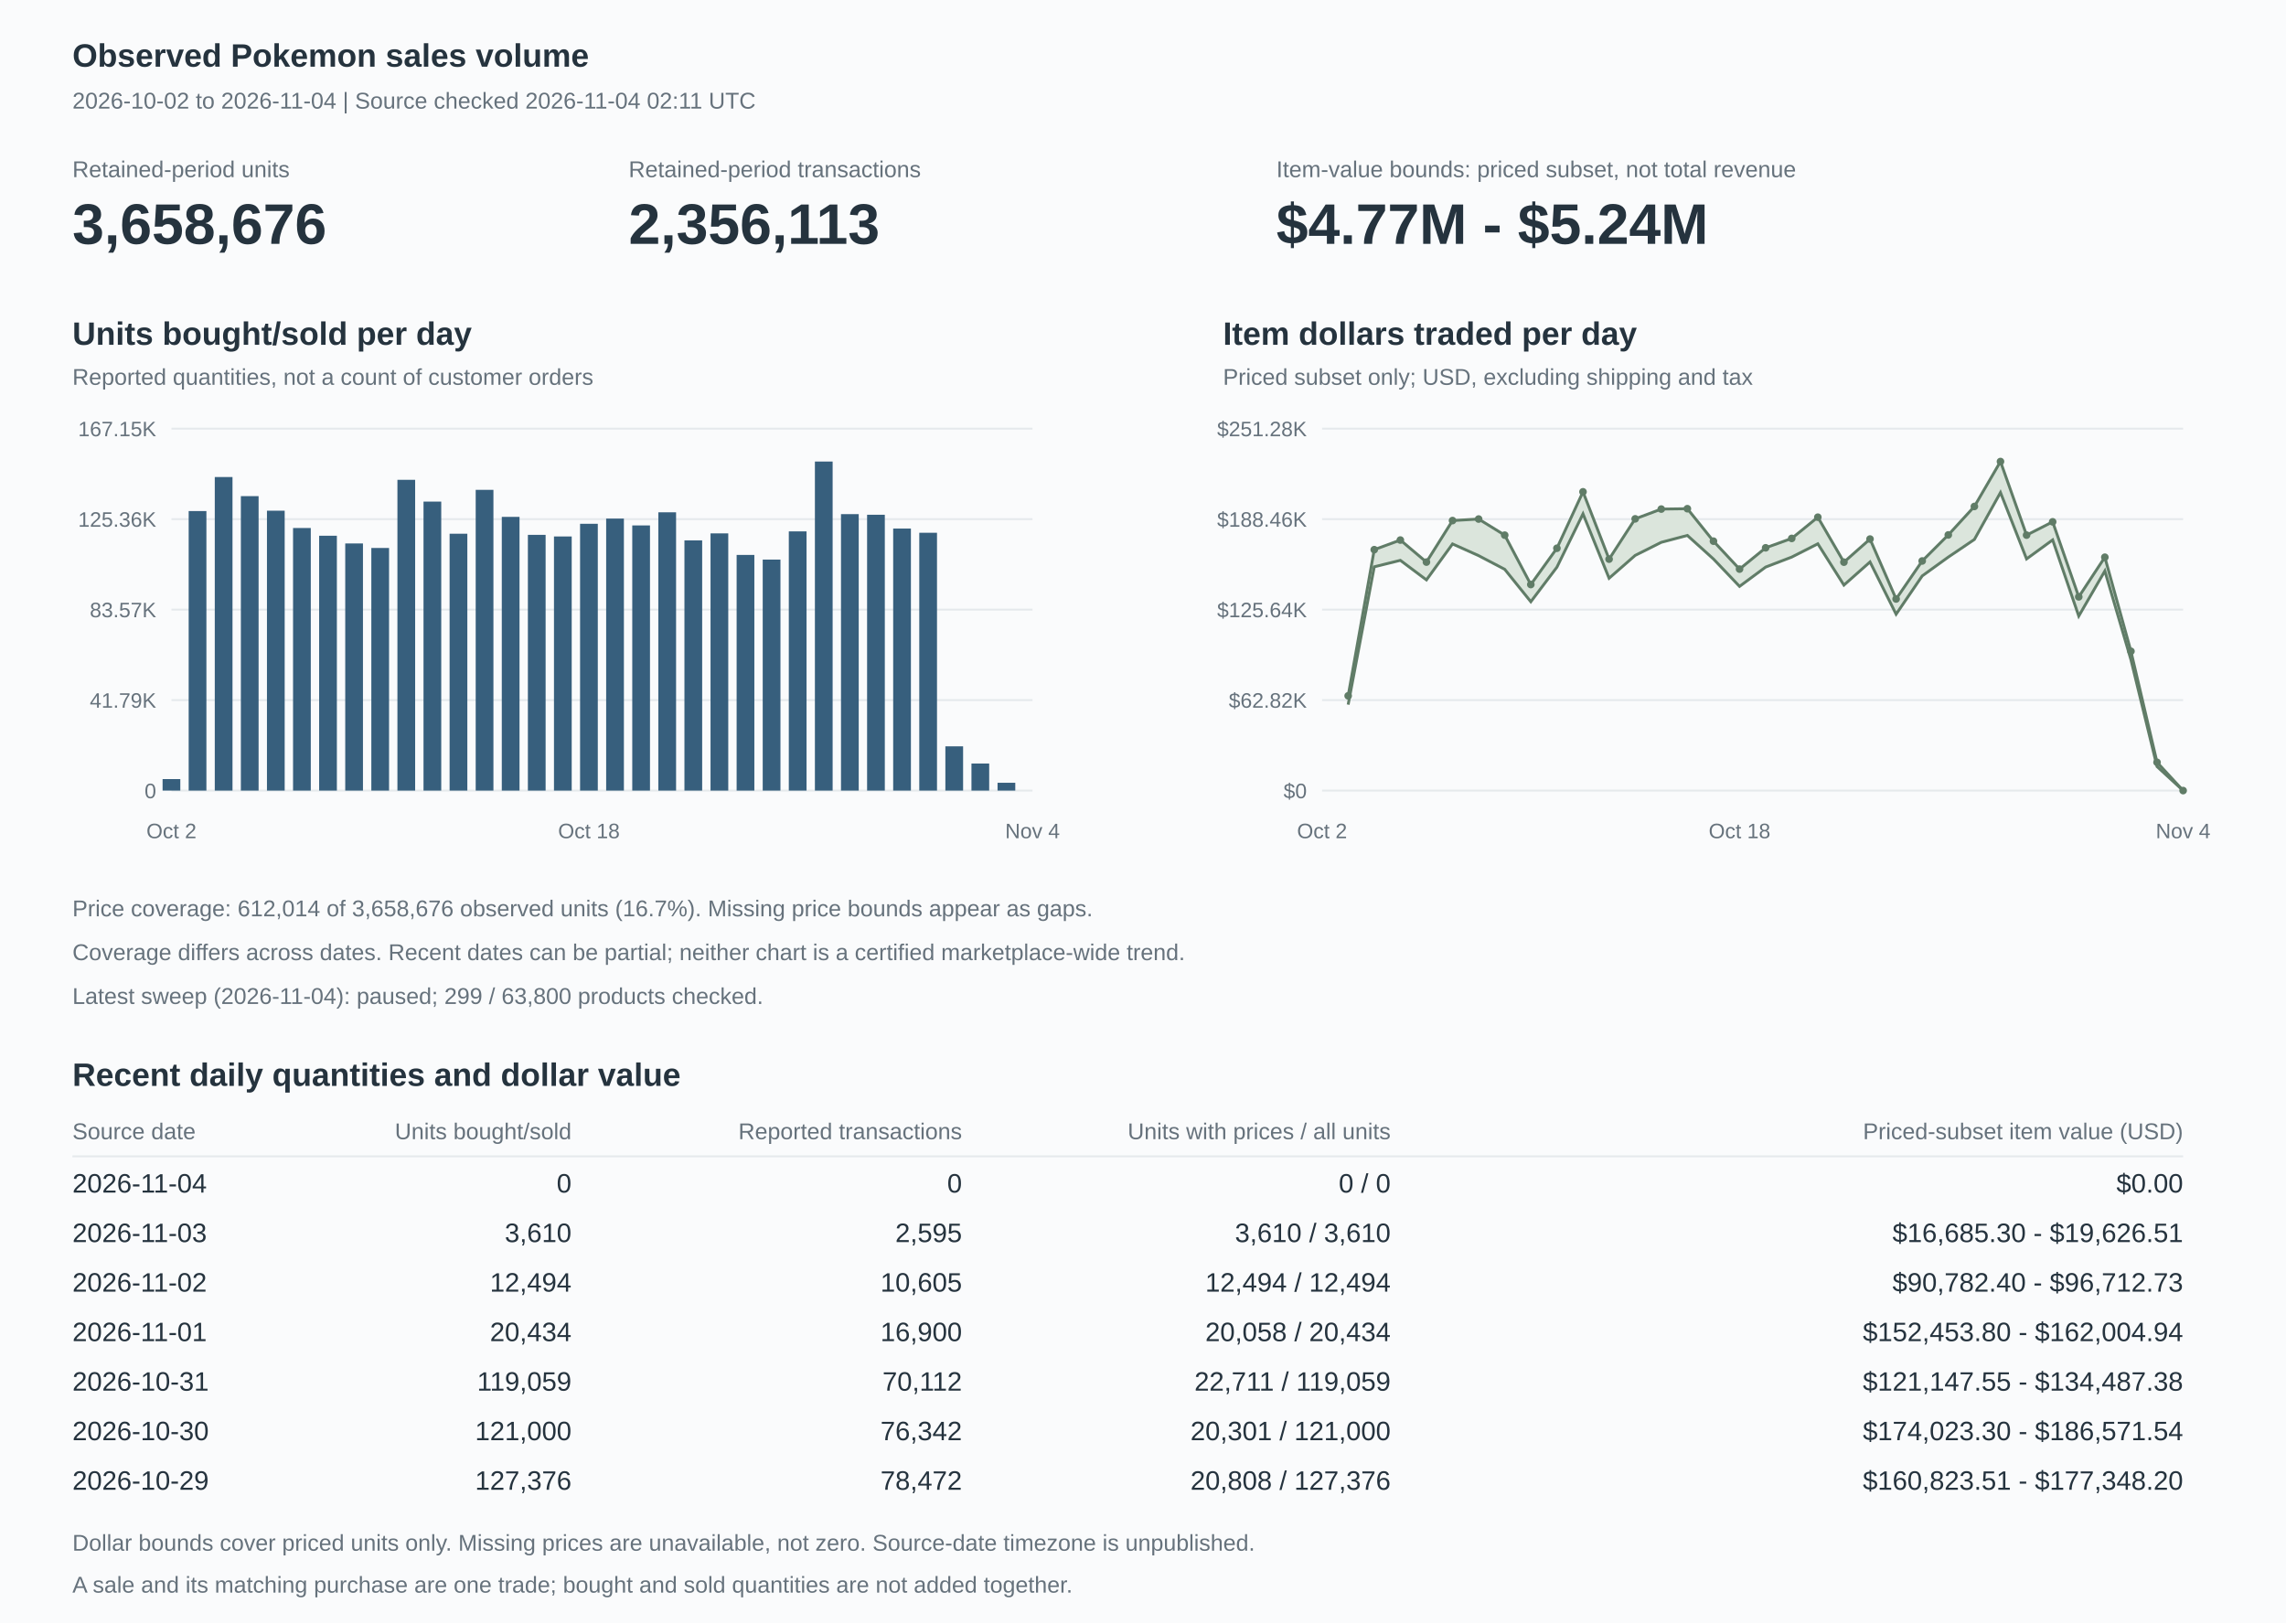
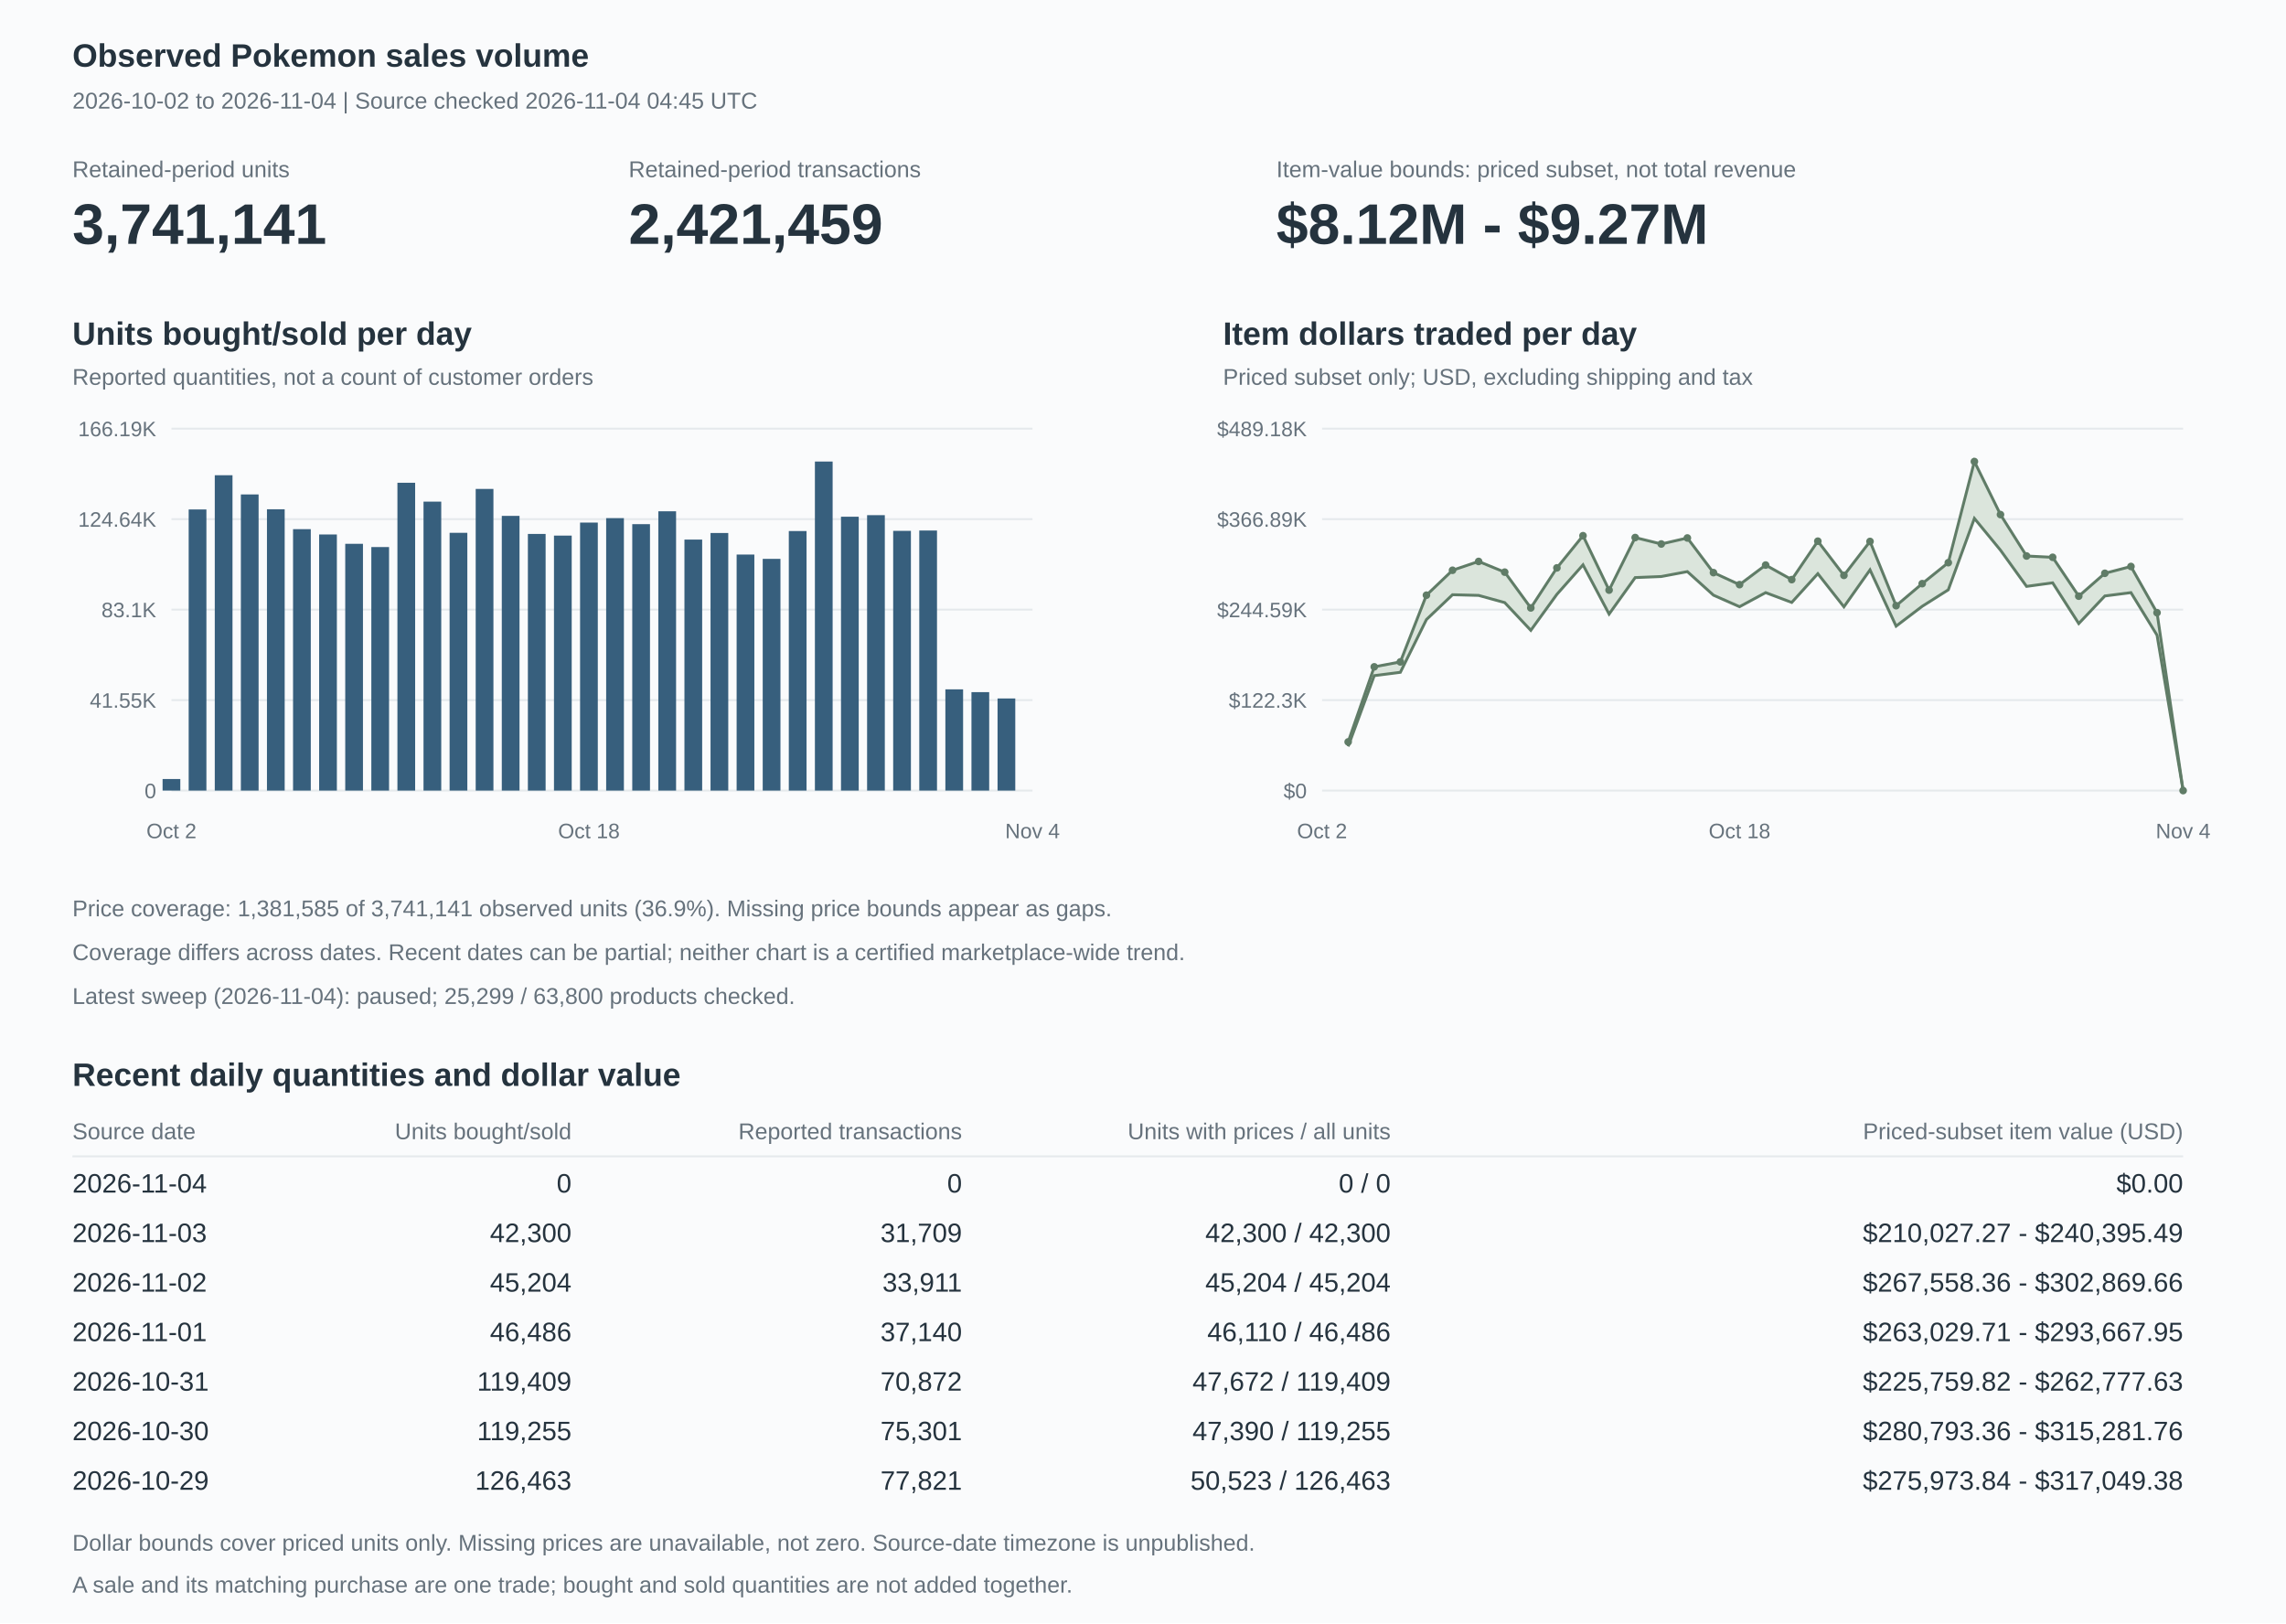
<svg xmlns="http://www.w3.org/2000/svg" width="1200" height="852" viewBox="0 0 1200 852" role="img" aria-labelledby="title description">
  <style>text{font-family:Arial,Helvetica,sans-serif;fill:#25333e;font-size:14px}.heading{font-size:17px;font-weight:600}.muted{fill:#66727c;font-size:12px}.axis{fill:#66727c;font-size:11px}.value{font-size:30px;font-weight:600}.grid{stroke:#e5e9ec;stroke-width:1}</style>
  <rect width="1200" height="852" fill="#fafbfc" />
  <text x="38" y="35" class="heading">Observed Pokemon sales volume</text>
-   <text x="38" y="57" class="muted">2026-10-02 to 2026-11-04 | Source checked 2026-11-04 02:11 UTC</text>
+   <text x="38" y="57" class="muted">2026-10-02 to 2026-11-04 | Source checked 2026-11-04 04:45 UTC</text>
  <text x="38" y="93" class="muted">Retained-period units</text>
-   <text x="38" y="128" class="value">3,658,676</text>
+   <text x="38" y="128" class="value">3,741,141</text>
  <text x="330" y="93" class="muted">Retained-period transactions</text>
-   <text x="330" y="128" class="value">2,356,113</text>
+   <text x="330" y="128" class="value">2,421,459</text>
  <text x="670" y="93" class="muted">Item-value bounds: priced subset, not total revenue</text>
-   <text x="670" y="128" class="value">$4.77M - $5.24M</text>
+   <text x="670" y="128" class="value">$8.12M - $9.27M</text>
  <text x="38" y="181" class="heading">Units bought/sold per day</text>
  <text x="38" y="202" class="muted">Reported quantities, not a count of customer orders</text>
  <path d="M90,415h452" class="grid" />
  <text x="82" y="419" text-anchor="end" class="axis">0</text>
  <path d="M90,367.5h452" class="grid" />
-   <text x="82" y="371.5" text-anchor="end" class="axis">41.79K</text>
+   <text x="82" y="371.5" text-anchor="end" class="axis">41.55K</text>
  <path d="M90,320h452" class="grid" />
-   <text x="82" y="324" text-anchor="end" class="axis">83.57K</text>
+   <text x="82" y="324" text-anchor="end" class="axis">83.1K</text>
  <path d="M90,272.5h452" class="grid" />
-   <text x="82" y="276.5" text-anchor="end" class="axis">125.36K</text>
+   <text x="82" y="276.5" text-anchor="end" class="axis">124.64K</text>
  <path d="M90,225h452" class="grid" />
-   <text x="82" y="229" text-anchor="end" class="axis">167.15K</text>
-   <rect x="85.347" y="408.962" width="9.306" height="6.038" fill="#375f7d" />
-   <rect x="99.044" y="268.268" width="9.306" height="146.732" fill="#375f7d" />
-   <rect x="112.741" y="250.409" width="9.306" height="164.591" fill="#375f7d" />
-   <rect x="126.438" y="260.433" width="9.306" height="154.567" fill="#375f7d" />
-   <rect x="140.135" y="268.077" width="9.306" height="146.923" fill="#375f7d" />
-   <rect x="153.832" y="277.168" width="9.306" height="137.832" fill="#375f7d" />
-   <rect x="167.529" y="281.224" width="9.306" height="133.776" fill="#375f7d" />
-   <rect x="181.226" y="285.275" width="9.306" height="129.725" fill="#375f7d" />
-   <rect x="194.923" y="287.646" width="9.306" height="127.354" fill="#375f7d" />
-   <rect x="208.62" y="251.871" width="9.306" height="163.129" fill="#375f7d" />
-   <rect x="222.317" y="263.302" width="9.306" height="151.698" fill="#375f7d" />
-   <rect x="236.014" y="280.169" width="9.306" height="134.831" fill="#375f7d" />
-   <rect x="249.711" y="257.133" width="9.306" height="157.867" fill="#375f7d" />
-   <rect x="263.408" y="271.323" width="9.306" height="143.677" fill="#375f7d" />
-   <rect x="277.105" y="280.758" width="9.306" height="134.242" fill="#375f7d" />
-   <rect x="290.802" y="281.607" width="9.306" height="133.393" fill="#375f7d" />
-   <rect x="304.499" y="274.95" width="9.306" height="140.05" fill="#375f7d" />
-   <rect x="318.196" y="272.219" width="9.306" height="142.781" fill="#375f7d" />
-   <rect x="331.893" y="275.814" width="9.306" height="139.186" fill="#375f7d" />
-   <rect x="345.589" y="268.922" width="9.306" height="146.078" fill="#375f7d" />
-   <rect x="359.286" y="283.664" width="9.306" height="131.336" fill="#375f7d" />
-   <rect x="372.983" y="279.986" width="9.306" height="135.014" fill="#375f7d" />
-   <rect x="386.68" y="291.294" width="9.306" height="123.706" fill="#375f7d" />
-   <rect x="400.377" y="293.741" width="9.306" height="121.259" fill="#375f7d" />
-   <rect x="414.074" y="278.934" width="9.306" height="136.066" fill="#375f7d" />
+   <text x="82" y="229" text-anchor="end" class="axis">166.19K</text>
+   <rect x="85.347" y="408.927" width="9.306" height="6.073" fill="#375f7d" />
+   <rect x="99.044" y="267.425" width="9.306" height="147.575" fill="#375f7d" />
+   <rect x="112.741" y="249.464" width="9.306" height="165.536" fill="#375f7d" />
+   <rect x="126.438" y="259.545" width="9.306" height="155.455" fill="#375f7d" />
+   <rect x="140.135" y="267.329" width="9.306" height="147.671" fill="#375f7d" />
+   <rect x="153.832" y="277.771" width="9.306" height="137.229" fill="#375f7d" />
+   <rect x="167.529" y="280.558" width="9.306" height="134.442" fill="#375f7d" />
+   <rect x="181.226" y="285.46" width="9.306" height="129.54" fill="#375f7d" />
+   <rect x="194.923" y="287.165" width="9.306" height="127.835" fill="#375f7d" />
+   <rect x="208.62" y="253.413" width="9.306" height="161.587" fill="#375f7d" />
+   <rect x="222.317" y="263.32" width="9.306" height="151.68" fill="#375f7d" />
+   <rect x="236.014" y="279.687" width="9.306" height="135.313" fill="#375f7d" />
+   <rect x="249.711" y="256.653" width="9.306" height="158.347" fill="#375f7d" />
+   <rect x="263.408" y="270.803" width="9.306" height="144.197" fill="#375f7d" />
+   <rect x="277.105" y="280.278" width="9.306" height="134.722" fill="#375f7d" />
+   <rect x="290.802" y="281.151" width="9.306" height="133.849" fill="#375f7d" />
+   <rect x="304.499" y="274.314" width="9.306" height="140.686" fill="#375f7d" />
+   <rect x="318.196" y="271.988" width="9.306" height="143.012" fill="#375f7d" />
+   <rect x="331.893" y="275.141" width="9.306" height="139.859" fill="#375f7d" />
+   <rect x="345.589" y="268.39" width="9.306" height="146.61" fill="#375f7d" />
+   <rect x="359.286" y="283.239" width="9.306" height="131.761" fill="#375f7d" />
+   <rect x="372.983" y="279.785" width="9.306" height="135.215" fill="#375f7d" />
+   <rect x="386.68" y="291.098" width="9.306" height="123.902" fill="#375f7d" />
+   <rect x="400.377" y="293.369" width="9.306" height="121.631" fill="#375f7d" />
+   <rect x="414.074" y="278.761" width="9.306" height="136.239" fill="#375f7d" />
  <rect x="427.771" y="242.273" width="9.306" height="172.727" fill="#375f7d" />
-   <rect x="441.468" y="269.884" width="9.306" height="145.116" fill="#375f7d" />
-   <rect x="455.165" y="270.209" width="9.306" height="144.791" fill="#375f7d" />
-   <rect x="468.862" y="277.457" width="9.306" height="137.543" fill="#375f7d" />
-   <rect x="482.559" y="279.663" width="9.306" height="135.337" fill="#375f7d" />
-   <rect x="496.256" y="391.772" width="9.306" height="23.228" fill="#375f7d" />
-   <rect x="509.953" y="400.798" width="9.306" height="14.202" fill="#375f7d" />
-   <rect x="523.65" y="410.896" width="9.306" height="4.104" fill="#375f7d" />
+   <rect x="441.468" y="271.239" width="9.306" height="143.761" fill="#375f7d" />
+   <rect x="455.165" y="270.421" width="9.306" height="144.579" fill="#375f7d" />
+   <rect x="468.862" y="278.661" width="9.306" height="136.339" fill="#375f7d" />
+   <rect x="482.559" y="278.485" width="9.306" height="136.515" fill="#375f7d" />
+   <rect x="496.256" y="361.855" width="9.306" height="53.145" fill="#375f7d" />
+   <rect x="509.953" y="363.32" width="9.306" height="51.68" fill="#375f7d" />
+   <rect x="523.65" y="366.64" width="9.306" height="48.36" fill="#375f7d" />
  <rect x="537.347" y="415" width="9.306" height="0" fill="#375f7d" />
  <text x="90" y="440" text-anchor="middle" class="axis">Oct 2</text>
  <text x="309.152" y="440" text-anchor="middle" class="axis">Oct 18</text>
  <text x="542" y="440" text-anchor="middle" class="axis">Nov 4</text>
  <text x="642" y="181" class="heading">Item dollars traded per day</text>
  <text x="642" y="202" class="muted">Priced subset only; USD, excluding shipping and tax</text>
  <path d="M694,415h452" class="grid" />
  <text x="686" y="419" text-anchor="end" class="axis">$0</text>
  <path d="M694,367.5h452" class="grid" />
-   <text x="686" y="371.5" text-anchor="end" class="axis">$62.82K</text>
+   <text x="686" y="371.5" text-anchor="end" class="axis">$122.3K</text>
  <path d="M694,320h452" class="grid" />
-   <text x="686" y="324" text-anchor="end" class="axis">$125.64K</text>
+   <text x="686" y="324" text-anchor="end" class="axis">$244.59K</text>
  <path d="M694,272.5h452" class="grid" />
-   <text x="686" y="276.5" text-anchor="end" class="axis">$188.46K</text>
+   <text x="686" y="276.5" text-anchor="end" class="axis">$366.89K</text>
  <path d="M694,225h452" class="grid" />
-   <text x="686" y="229" text-anchor="end" class="axis">$251.28K</text>
-   <polygon points="707.697,365.256 721.394,288.535 735.091,283.49 748.788,295.054 762.485,273.266 776.182,272.462 789.879,280.917 803.576,306.837 817.273,287.799 830.97,258.166 844.667,293.51 858.364,272.361 872.061,267.23 885.758,267.036 899.455,284.076 913.152,298.737 926.848,287.561 940.545,282.632 954.242,271.491 967.939,295.094 981.636,282.968 995.333,314.425 1009.03,294.471 1022.727,280.793 1036.424,265.854 1050.121,242.273 1063.818,280.899 1077.515,273.925 1091.212,313.308 1104.909,292.501 1118.606,341.871 1132.303,400.16 1146,415 1146,415 1132.303,402.384 1118.606,346.355 1104.909,299.723 1091.212,323.395 1077.515,283.413 1063.818,293.394 1050.121,258.539 1036.424,283.183 1022.727,292.432 1009.03,302.318 995.333,322.413 981.636,294.989 967.939,307.134 954.242,285.457 940.545,292.419 926.848,297.669 913.152,307.807 899.455,293.427 885.758,281.062 872.061,284.676 858.364,291.54 844.667,303.53 830.97,269.728 817.273,297.727 803.576,315.861 789.879,298.84 776.182,291.672 762.485,285.53 748.788,304.404 735.091,294.137 721.394,297.531 707.697,369.873" fill="#dbe5dc" />
-   <polyline points="707.697,369.873 721.394,297.531 735.091,294.137 748.788,304.404 762.485,285.53 776.182,291.672 789.879,298.84 803.576,315.861 817.273,297.727 830.97,269.728 844.667,303.53 858.364,291.54 872.061,284.676 885.758,281.062 899.455,293.427 913.152,307.807 926.848,297.669 940.545,292.419 954.242,285.457 967.939,307.134 981.636,294.989 995.333,322.413 1009.03,302.318 1022.727,292.432 1036.424,283.183 1050.121,258.539 1063.818,293.394 1077.515,283.413 1091.212,323.395 1104.909,299.723 1118.606,346.355 1132.303,402.384 1146,415" fill="none" stroke="#607c67" stroke-width="1.5" />
-   <polyline points="707.697,365.256 721.394,288.535 735.091,283.49 748.788,295.054 762.485,273.266 776.182,272.462 789.879,280.917 803.576,306.837 817.273,287.799 830.97,258.166 844.667,293.51 858.364,272.361 872.061,267.23 885.758,267.036 899.455,284.076 913.152,298.737 926.848,287.561 940.545,282.632 954.242,271.491 967.939,295.094 981.636,282.968 995.333,314.425 1009.03,294.471 1022.727,280.793 1036.424,265.854 1050.121,242.273 1063.818,280.899 1077.515,273.925 1091.212,313.308 1104.909,292.501 1118.606,341.871 1132.303,400.16 1146,415" fill="none" stroke="#607c67" stroke-width="1.5" />
-   <circle cx="707.697" cy="365.256" r="2" fill="#607c67" />
-   <circle cx="721.394" cy="288.535" r="2" fill="#607c67" />
-   <circle cx="735.091" cy="283.49" r="2" fill="#607c67" />
-   <circle cx="748.788" cy="295.054" r="2" fill="#607c67" />
-   <circle cx="762.485" cy="273.266" r="2" fill="#607c67" />
-   <circle cx="776.182" cy="272.462" r="2" fill="#607c67" />
-   <circle cx="789.879" cy="280.917" r="2" fill="#607c67" />
-   <circle cx="803.576" cy="306.837" r="2" fill="#607c67" />
-   <circle cx="817.273" cy="287.799" r="2" fill="#607c67" />
-   <circle cx="830.97" cy="258.166" r="2" fill="#607c67" />
-   <circle cx="844.667" cy="293.51" r="2" fill="#607c67" />
-   <circle cx="858.364" cy="272.361" r="2" fill="#607c67" />
-   <circle cx="872.061" cy="267.23" r="2" fill="#607c67" />
-   <circle cx="885.758" cy="267.036" r="2" fill="#607c67" />
-   <circle cx="899.455" cy="284.076" r="2" fill="#607c67" />
-   <circle cx="913.152" cy="298.737" r="2" fill="#607c67" />
-   <circle cx="926.848" cy="287.561" r="2" fill="#607c67" />
-   <circle cx="940.545" cy="282.632" r="2" fill="#607c67" />
-   <circle cx="954.242" cy="271.491" r="2" fill="#607c67" />
-   <circle cx="967.939" cy="295.094" r="2" fill="#607c67" />
-   <circle cx="981.636" cy="282.968" r="2" fill="#607c67" />
-   <circle cx="995.333" cy="314.425" r="2" fill="#607c67" />
-   <circle cx="1009.03" cy="294.471" r="2" fill="#607c67" />
-   <circle cx="1022.727" cy="280.793" r="2" fill="#607c67" />
-   <circle cx="1036.424" cy="265.854" r="2" fill="#607c67" />
-   <circle cx="1050.121" cy="242.273" r="2" fill="#607c67" />
-   <circle cx="1063.818" cy="280.899" r="2" fill="#607c67" />
-   <circle cx="1077.515" cy="273.925" r="2" fill="#607c67" />
-   <circle cx="1091.212" cy="313.308" r="2" fill="#607c67" />
-   <circle cx="1104.909" cy="292.501" r="2" fill="#607c67" />
-   <circle cx="1118.606" cy="341.871" r="2" fill="#607c67" />
-   <circle cx="1132.303" cy="400.16" r="2" fill="#607c67" />
+   <text x="686" y="229" text-anchor="end" class="axis">$489.18K</text>
+   <polygon points="707.697,389.448 721.394,350.04 735.091,347.449 748.788,312.425 762.485,299.346 776.182,294.716 789.879,300.334 803.576,319.112 817.273,298.098 830.97,281.206 844.667,309.765 858.364,282.173 872.061,285.555 885.758,282.403 899.455,300.592 913.152,306.894 926.848,296.615 940.545,304.258 954.242,284.082 967.939,302.027 981.636,284.221 995.333,317.953 1009.03,306.374 1022.727,295.361 1036.424,242.273 1050.121,270.123 1063.818,291.858 1077.515,292.544 1091.212,312.937 1104.909,300.939 1118.606,297.365 1132.303,321.63 1146,415 1146,415 1132.303,333.425 1118.606,311.08 1104.909,312.839 1091.212,327.315 1077.515,305.94 1063.818,307.811 1050.121,288.799 1036.424,272.122 1022.727,309.601 1009.03,318.27 995.333,328.676 981.636,299.142 967.939,318.538 954.242,301.138 940.545,316.239 926.848,311.081 913.152,318.473 899.455,312.422 885.758,300.055 872.061,302.63 858.364,303.19 844.667,322.333 830.97,296.496 817.273,311.967 803.576,330.88 789.879,316.312 776.182,312.541 762.485,312.185 748.788,325.218 735.091,352.917 721.394,354.661 707.697,391.82" fill="#dbe5dc" />
+   <polyline points="707.697,391.82 721.394,354.661 735.091,352.917 748.788,325.218 762.485,312.185 776.182,312.541 789.879,316.312 803.576,330.88 817.273,311.967 830.97,296.496 844.667,322.333 858.364,303.19 872.061,302.63 885.758,300.055 899.455,312.422 913.152,318.473 926.848,311.081 940.545,316.239 954.242,301.138 967.939,318.538 981.636,299.142 995.333,328.676 1009.03,318.27 1022.727,309.601 1036.424,272.122 1050.121,288.799 1063.818,307.811 1077.515,305.94 1091.212,327.315 1104.909,312.839 1118.606,311.08 1132.303,333.425 1146,415" fill="none" stroke="#607c67" stroke-width="1.5" />
+   <polyline points="707.697,389.448 721.394,350.04 735.091,347.449 748.788,312.425 762.485,299.346 776.182,294.716 789.879,300.334 803.576,319.112 817.273,298.098 830.97,281.206 844.667,309.765 858.364,282.173 872.061,285.555 885.758,282.403 899.455,300.592 913.152,306.894 926.848,296.615 940.545,304.258 954.242,284.082 967.939,302.027 981.636,284.221 995.333,317.953 1009.03,306.374 1022.727,295.361 1036.424,242.273 1050.121,270.123 1063.818,291.858 1077.515,292.544 1091.212,312.937 1104.909,300.939 1118.606,297.365 1132.303,321.63 1146,415" fill="none" stroke="#607c67" stroke-width="1.5" />
+   <circle cx="707.697" cy="389.448" r="2" fill="#607c67" />
+   <circle cx="721.394" cy="350.04" r="2" fill="#607c67" />
+   <circle cx="735.091" cy="347.449" r="2" fill="#607c67" />
+   <circle cx="748.788" cy="312.425" r="2" fill="#607c67" />
+   <circle cx="762.485" cy="299.346" r="2" fill="#607c67" />
+   <circle cx="776.182" cy="294.716" r="2" fill="#607c67" />
+   <circle cx="789.879" cy="300.334" r="2" fill="#607c67" />
+   <circle cx="803.576" cy="319.112" r="2" fill="#607c67" />
+   <circle cx="817.273" cy="298.098" r="2" fill="#607c67" />
+   <circle cx="830.97" cy="281.206" r="2" fill="#607c67" />
+   <circle cx="844.667" cy="309.765" r="2" fill="#607c67" />
+   <circle cx="858.364" cy="282.173" r="2" fill="#607c67" />
+   <circle cx="872.061" cy="285.555" r="2" fill="#607c67" />
+   <circle cx="885.758" cy="282.403" r="2" fill="#607c67" />
+   <circle cx="899.455" cy="300.592" r="2" fill="#607c67" />
+   <circle cx="913.152" cy="306.894" r="2" fill="#607c67" />
+   <circle cx="926.848" cy="296.615" r="2" fill="#607c67" />
+   <circle cx="940.545" cy="304.258" r="2" fill="#607c67" />
+   <circle cx="954.242" cy="284.082" r="2" fill="#607c67" />
+   <circle cx="967.939" cy="302.027" r="2" fill="#607c67" />
+   <circle cx="981.636" cy="284.221" r="2" fill="#607c67" />
+   <circle cx="995.333" cy="317.953" r="2" fill="#607c67" />
+   <circle cx="1009.03" cy="306.374" r="2" fill="#607c67" />
+   <circle cx="1022.727" cy="295.361" r="2" fill="#607c67" />
+   <circle cx="1036.424" cy="242.273" r="2" fill="#607c67" />
+   <circle cx="1050.121" cy="270.123" r="2" fill="#607c67" />
+   <circle cx="1063.818" cy="291.858" r="2" fill="#607c67" />
+   <circle cx="1077.515" cy="292.544" r="2" fill="#607c67" />
+   <circle cx="1091.212" cy="312.937" r="2" fill="#607c67" />
+   <circle cx="1104.909" cy="300.939" r="2" fill="#607c67" />
+   <circle cx="1118.606" cy="297.365" r="2" fill="#607c67" />
+   <circle cx="1132.303" cy="321.63" r="2" fill="#607c67" />
  <circle cx="1146" cy="415" r="2" fill="#607c67" />
  <text x="694" y="440" text-anchor="middle" class="axis">Oct 2</text>
  <text x="913.152" y="440" text-anchor="middle" class="axis">Oct 18</text>
  <text x="1146" y="440" text-anchor="middle" class="axis">Nov 4</text>
-   <text x="38" y="481" class="muted">Price coverage: 612,014 of 3,658,676 observed units (16.7%). Missing price bounds appear as gaps.</text>
+   <text x="38" y="481" class="muted">Price coverage: 1,381,585 of 3,741,141 observed units (36.9%). Missing price bounds appear as gaps.</text>
  <text x="38" y="504" class="muted">Coverage differs across dates. Recent dates can be partial; neither chart is a certified marketplace-wide trend.</text>
-   <text x="38" y="527" class="muted">Latest sweep (2026-11-04): paused; 299 / 63,800 products checked.</text>
+   <text x="38" y="527" class="muted">Latest sweep (2026-11-04): paused; 25,299 / 63,800 products checked.</text>
  <text x="38" y="570" class="heading">Recent daily quantities and dollar value</text>
  <text x="38" y="598" class="muted">Source date</text>
  <text x="300" y="598" text-anchor="end" class="muted">Units bought/sold</text>
  <text x="505" y="598" text-anchor="end" class="muted">Reported transactions</text>
  <text x="730" y="598" text-anchor="end" class="muted">Units with prices / all units</text>
  <text x="1146" y="598" text-anchor="end" class="muted">Priced-subset item value (USD)</text>
  <path d="M38,607h1108" class="grid" />
  <text x="38" y="626">2026-11-04</text>
  <text x="300" y="626" text-anchor="end">0</text>
  <text x="505" y="626" text-anchor="end">0</text>
  <text x="730" y="626" text-anchor="end">0 / 0</text>
  <text x="1146" y="626" text-anchor="end">$0.00</text>
  <text x="38" y="652">2026-11-03</text>
-   <text x="300" y="652" text-anchor="end">3,610</text>
-   <text x="505" y="652" text-anchor="end">2,595</text>
-   <text x="730" y="652" text-anchor="end">3,610 / 3,610</text>
-   <text x="1146" y="652" text-anchor="end">$16,685.30 - $19,626.51</text>
+   <text x="300" y="652" text-anchor="end">42,300</text>
+   <text x="505" y="652" text-anchor="end">31,709</text>
+   <text x="730" y="652" text-anchor="end">42,300 / 42,300</text>
+   <text x="1146" y="652" text-anchor="end">$210,027.27 - $240,395.49</text>
  <text x="38" y="678">2026-11-02</text>
-   <text x="300" y="678" text-anchor="end">12,494</text>
-   <text x="505" y="678" text-anchor="end">10,605</text>
-   <text x="730" y="678" text-anchor="end">12,494 / 12,494</text>
-   <text x="1146" y="678" text-anchor="end">$90,782.40 - $96,712.73</text>
+   <text x="300" y="678" text-anchor="end">45,204</text>
+   <text x="505" y="678" text-anchor="end">33,911</text>
+   <text x="730" y="678" text-anchor="end">45,204 / 45,204</text>
+   <text x="1146" y="678" text-anchor="end">$267,558.36 - $302,869.66</text>
  <text x="38" y="704">2026-11-01</text>
-   <text x="300" y="704" text-anchor="end">20,434</text>
-   <text x="505" y="704" text-anchor="end">16,900</text>
-   <text x="730" y="704" text-anchor="end">20,058 / 20,434</text>
-   <text x="1146" y="704" text-anchor="end">$152,453.80 - $162,004.94</text>
+   <text x="300" y="704" text-anchor="end">46,486</text>
+   <text x="505" y="704" text-anchor="end">37,140</text>
+   <text x="730" y="704" text-anchor="end">46,110 / 46,486</text>
+   <text x="1146" y="704" text-anchor="end">$263,029.71 - $293,667.95</text>
  <text x="38" y="730">2026-10-31</text>
-   <text x="300" y="730" text-anchor="end">119,059</text>
-   <text x="505" y="730" text-anchor="end">70,112</text>
-   <text x="730" y="730" text-anchor="end">22,711 / 119,059</text>
-   <text x="1146" y="730" text-anchor="end">$121,147.55 - $134,487.38</text>
+   <text x="300" y="730" text-anchor="end">119,409</text>
+   <text x="505" y="730" text-anchor="end">70,872</text>
+   <text x="730" y="730" text-anchor="end">47,672 / 119,409</text>
+   <text x="1146" y="730" text-anchor="end">$225,759.82 - $262,777.63</text>
  <text x="38" y="756">2026-10-30</text>
-   <text x="300" y="756" text-anchor="end">121,000</text>
-   <text x="505" y="756" text-anchor="end">76,342</text>
-   <text x="730" y="756" text-anchor="end">20,301 / 121,000</text>
-   <text x="1146" y="756" text-anchor="end">$174,023.30 - $186,571.54</text>
+   <text x="300" y="756" text-anchor="end">119,255</text>
+   <text x="505" y="756" text-anchor="end">75,301</text>
+   <text x="730" y="756" text-anchor="end">47,390 / 119,255</text>
+   <text x="1146" y="756" text-anchor="end">$280,793.36 - $315,281.76</text>
  <text x="38" y="782">2026-10-29</text>
-   <text x="300" y="782" text-anchor="end">127,376</text>
-   <text x="505" y="782" text-anchor="end">78,472</text>
-   <text x="730" y="782" text-anchor="end">20,808 / 127,376</text>
-   <text x="1146" y="782" text-anchor="end">$160,823.51 - $177,348.20</text>
+   <text x="300" y="782" text-anchor="end">126,463</text>
+   <text x="505" y="782" text-anchor="end">77,821</text>
+   <text x="730" y="782" text-anchor="end">50,523 / 126,463</text>
+   <text x="1146" y="782" text-anchor="end">$275,973.84 - $317,049.38</text>
  <text x="38" y="814" class="muted">Dollar bounds cover priced units only. Missing prices are unavailable, not zero. Source-date timezone is unpublished.</text>
  <text x="38" y="836" class="muted">A sale and its matching purchase are one trade; bought and sold quantities are not added together.</text>
</svg>
